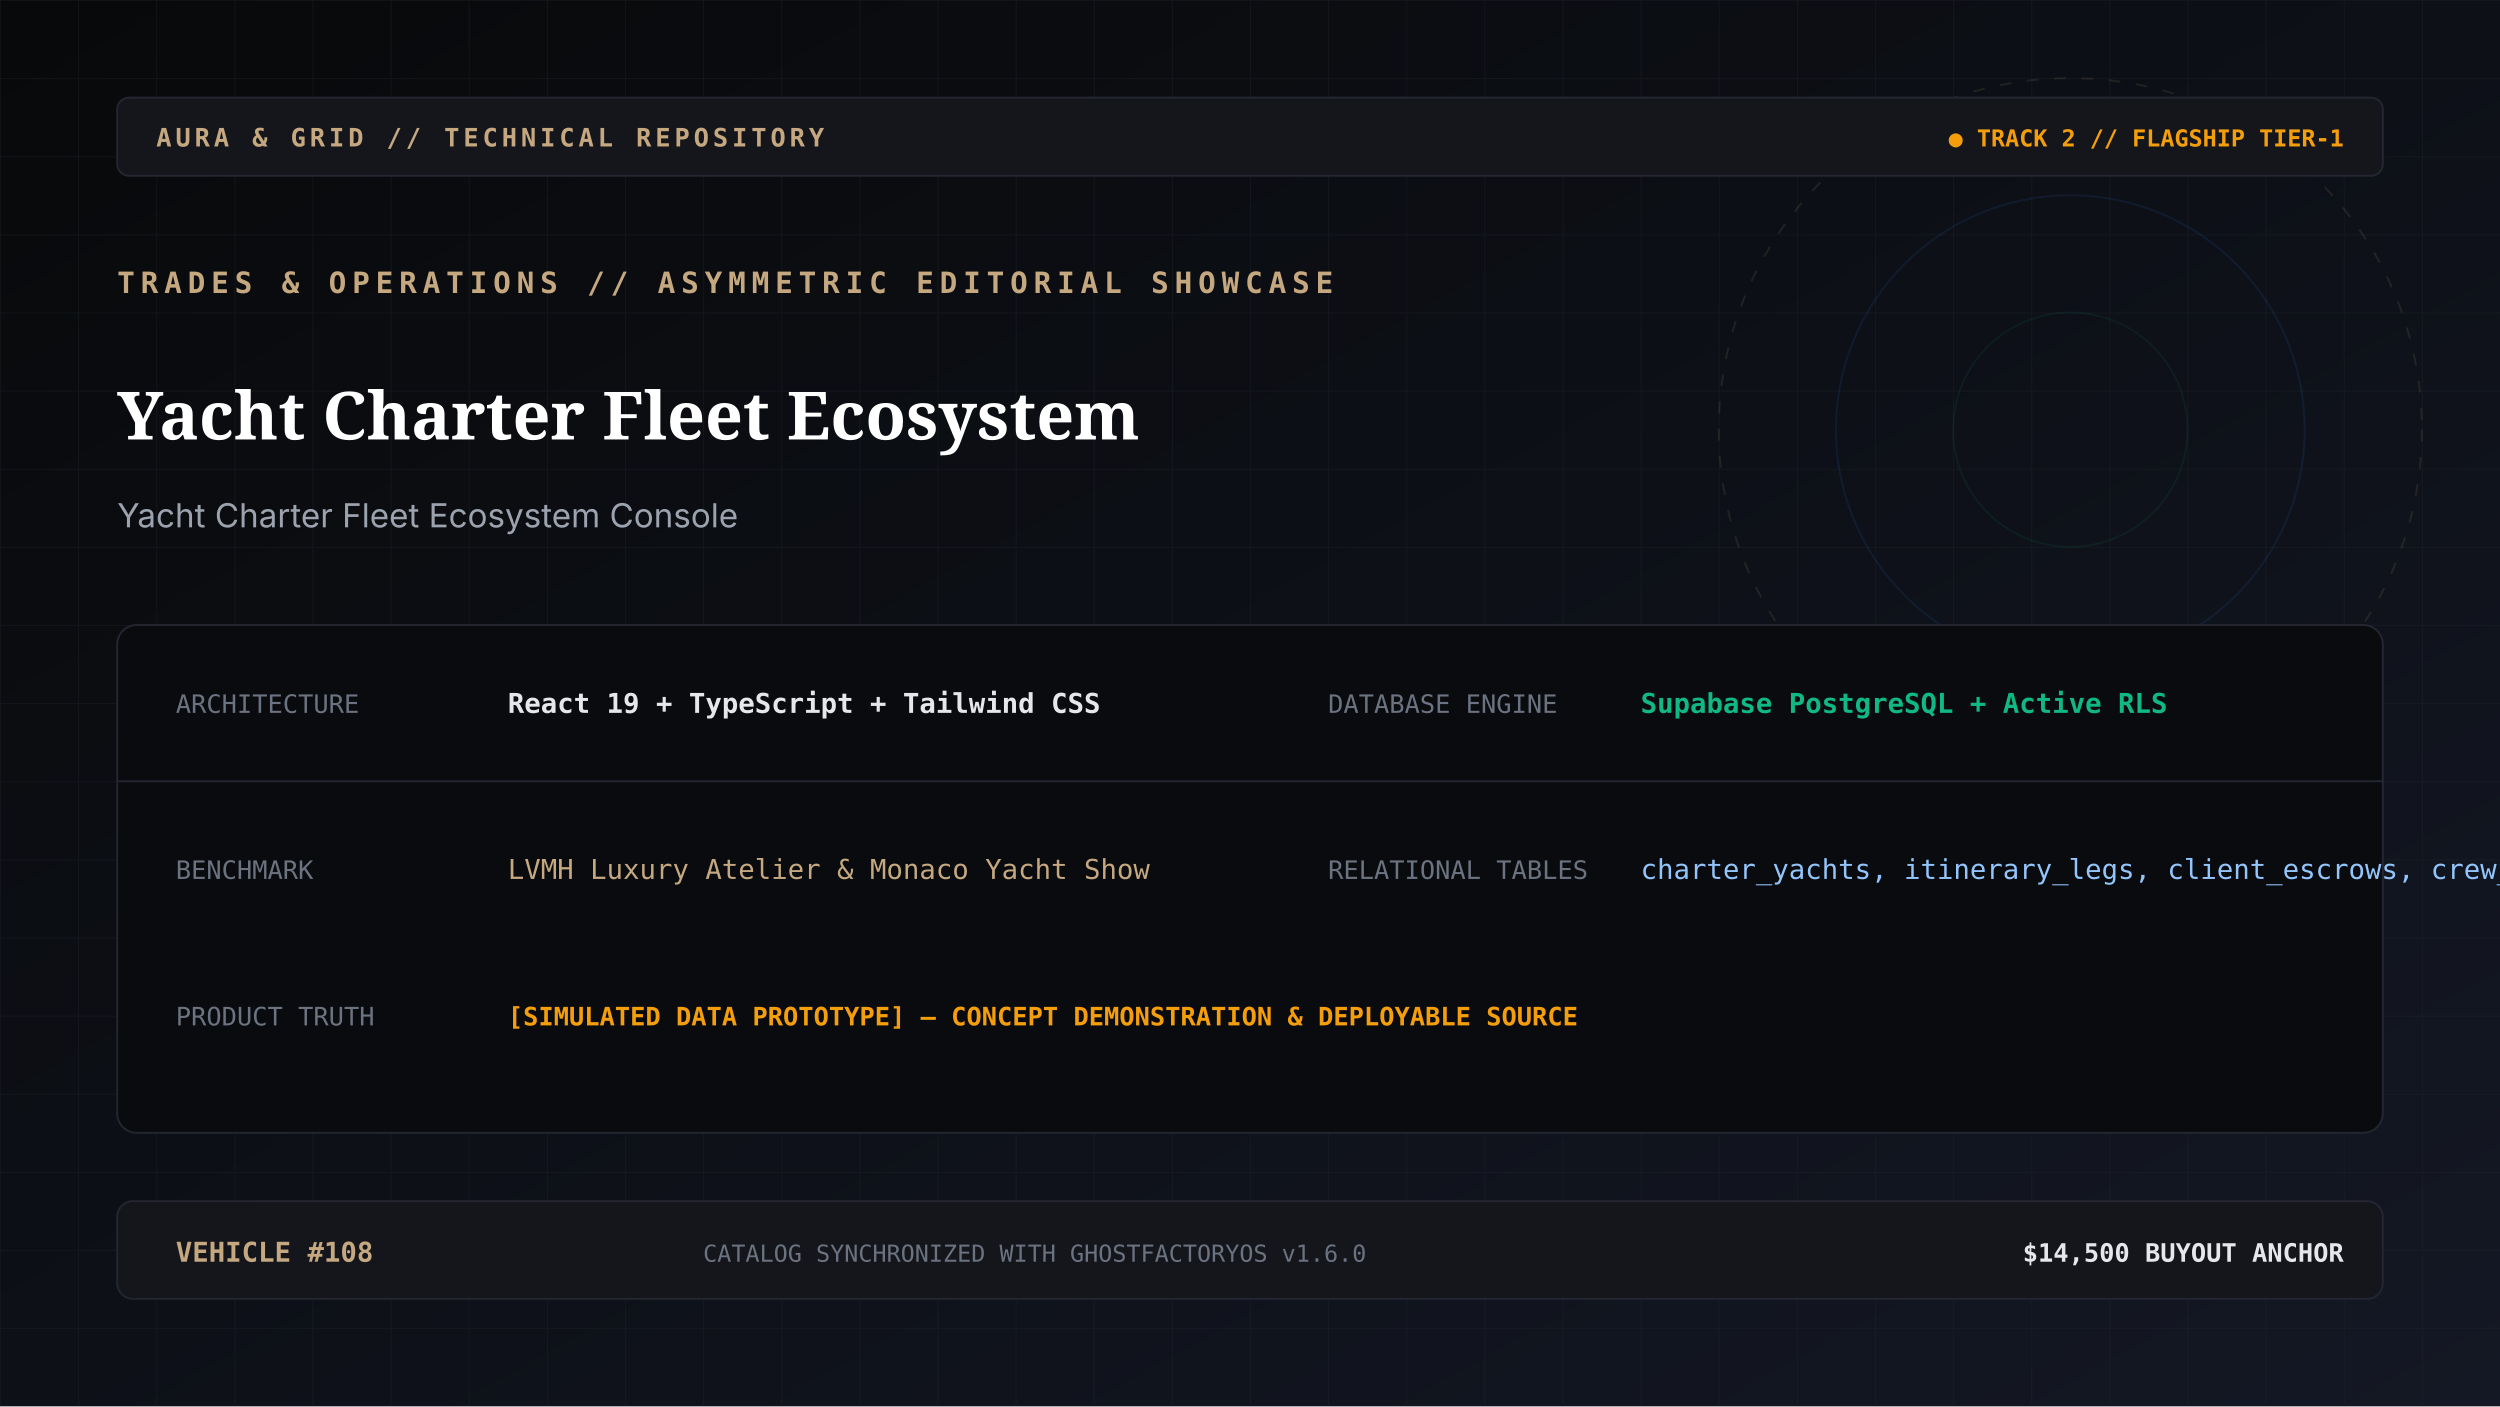
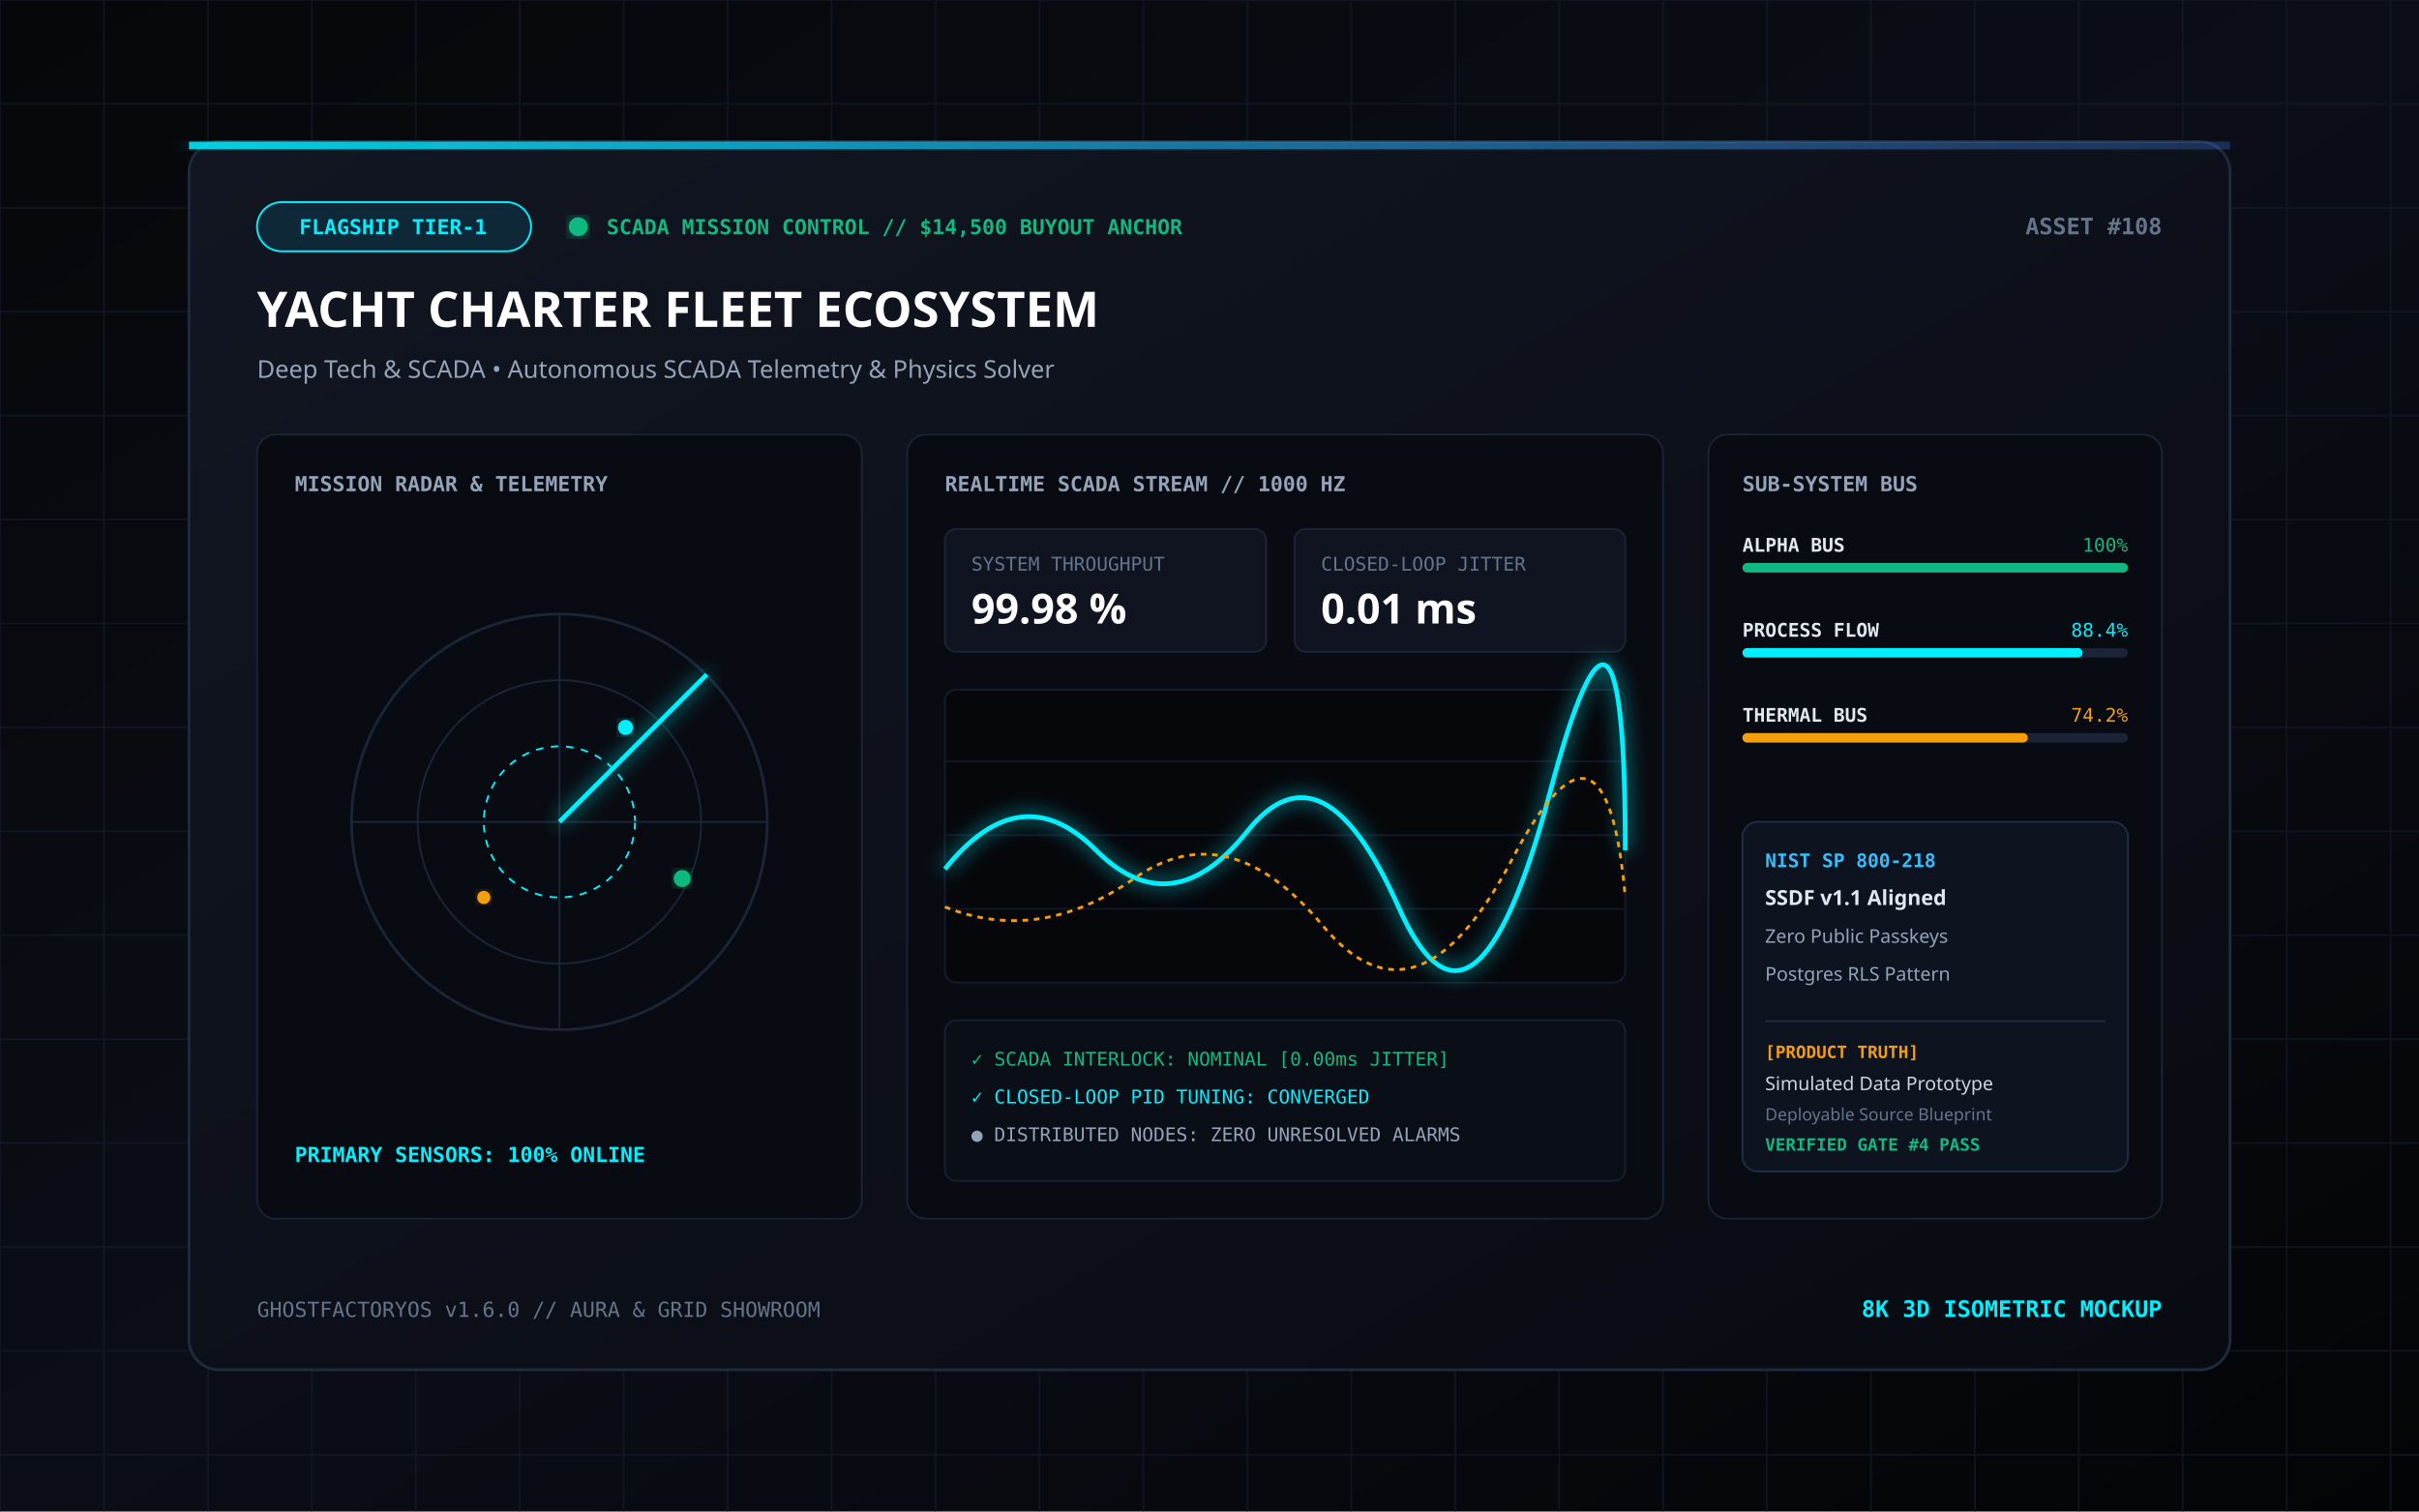
- <svg xmlns="http://www.w3.org/2000/svg" width="1280" height="720" viewBox="0 0 1280 720">
+ <svg xmlns="http://www.w3.org/2000/svg" width="1280" height="800" viewBox="0 0 1280 800">
  <defs>
-     <linearGradient id="bg-108" x1="0%" y1="0%" x2="100%" y2="100%">
-       <stop offset="0%" stop-color="#08090A" />
-       <stop offset="50%" stop-color="#0D1017" />
-       <stop offset="100%" stop-color="#141824" />
+     <linearGradient id="bgGrad_108" x1="0%" y1="0%" x2="100%" y2="100%">
+       <stop offset="0%" stop-color="#06070A" />
+       <stop offset="50%" stop-color="#0B0E17" />
+       <stop offset="100%" stop-color="#030406" />
    </linearGradient>
-     <pattern id="grid-108" width="40" height="40" patternUnits="userSpaceOnUse">
-       <path d="M 40 0 L 0 0 0 40" fill="none" stroke="#232630" stroke-width="0.75" stroke-opacity="0.45" />
-     </pattern>
+     <linearGradient id="cardGrad_108" x1="0%" y1="0%" x2="100%" y2="100%">
+       <stop offset="0%" stop-color="#111622" />
+       <stop offset="100%" stop-color="#090B12" />
+     </linearGradient>
+     <linearGradient id="cyanGlow_108" x1="0%" y1="0%" x2="100%" y2="0%">
+       <stop offset="0%" stop-color="#00F0FF" stop-opacity="0.85" />
+       <stop offset="100%" stop-color="#3B82F6" stop-opacity="0.25" />
+     </linearGradient>
+     <linearGradient id="amberGlow_108" x1="0%" y1="0%" x2="100%" y2="0%">
+       <stop offset="0%" stop-color="#F59E0B" stop-opacity="0.9" />
+       <stop offset="100%" stop-color="#EF4444" stop-opacity="0.2" />
+     </linearGradient>
+     <filter id="glow_108">
+       <feGaussianBlur stdDeviation="5" result="blur" />
+       <feMerge>
+         <feMergeNode in="blur" />
+         <feMergeNode in="SourceGraphic" />
+       </feMerge>
+     </filter>
  </defs>
-   <rect width="1280" height="720" fill="url(#bg-108)" />
-   <rect width="1280" height="720" fill="url(#grid-108)" />
-   <circle cx="1060" cy="220" r="180" fill="none" stroke="#C5A880" stroke-width="1" stroke-opacity="0.12" stroke-dasharray="6 8" />
-   <circle cx="1060" cy="220" r="120" fill="none" stroke="#3B82F6" stroke-width="1" stroke-opacity="0.1" />
-   <circle cx="1060" cy="220" r="60" fill="none" stroke="#10B981" stroke-width="1" stroke-opacity="0.08" />
-   <rect x="60" y="50" width="1160" height="40" fill="#14161C" rx="6" stroke="#232630" stroke-width="1" />
-   <text x="80" y="75" fill="#C5A880" font-family="'JetBrains Mono', monospace" font-size="13" font-weight="600" letter-spacing="2">AURA &amp; GRID // TECHNICAL REPOSITORY</text>
-   <text x="1200" y="75" text-anchor="end" fill="#F59E0B" font-family="'JetBrains Mono', monospace" font-size="12" font-weight="bold">● TRACK 2 // FLAGSHIP TIER-1</text>
-   <text x="60" y="150" fill="#C5A880" font-family="'JetBrains Mono', monospace" font-size="15" font-weight="bold" letter-spacing="3">TRADES &amp; OPERATIONS // ASYMMETRIC EDITORIAL SHOWCASE</text>
-   <text x="60" y="225" fill="#FFFFFF" font-family="'Playfair Display', Georgia, serif" font-size="34" font-weight="bold">Yacht Charter Fleet Ecosystem</text>
-   <text x="60" y="270" fill="#9CA3AF" font-family="'Inter', sans-serif" font-size="17">Yacht Charter Fleet Ecosystem Console</text>
-   <rect x="60" y="320" width="1160" height="260" fill="#090B0E" rx="10" stroke="#232630" stroke-width="1" />
-   <line x1="60" y1="400" x2="1220" y2="400" stroke="#232630" stroke-width="1" />
-   <text x="90" y="365" fill="#6B7280" font-family="'JetBrains Mono', monospace" font-size="13">ARCHITECTURE</text>
-   <text x="260" y="365" fill="#E5E7EB" font-family="'JetBrains Mono', monospace" font-size="14" font-weight="bold">React 19 + TypeScript + Tailwind CSS</text>
-   <text x="680" y="365" fill="#6B7280" font-family="'JetBrains Mono', monospace" font-size="13">DATABASE ENGINE</text>
-   <text x="840" y="365" fill="#10B981" font-family="'JetBrains Mono', monospace" font-size="14" font-weight="bold">Supabase PostgreSQL + Active RLS</text>
-   <text x="90" y="450" fill="#6B7280" font-family="'JetBrains Mono', monospace" font-size="13">BENCHMARK</text>
-   <text x="260" y="450" fill="#C5A880" font-family="'JetBrains Mono', monospace" font-size="14">LVMH Luxury Atelier &amp; Monaco Yacht Show</text>
-   <text x="680" y="450" fill="#6B7280" font-family="'JetBrains Mono', monospace" font-size="13">RELATIONAL TABLES</text>
-   <text x="840" y="450" fill="#93C5FD" font-family="'JetBrains Mono', monospace" font-size="14">charter_yachts, itinerary_legs, client_escrows, crew_manifests</text>
-   <text x="90" y="525" fill="#6B7280" font-family="'JetBrains Mono', monospace" font-size="13">PRODUCT TRUTH</text>
-   <text x="260" y="525" fill="#F59E0B" font-family="'JetBrains Mono', monospace" font-size="13" font-weight="600">[SIMULATED DATA PROTOTYPE] — CONCEPT DEMONSTRATION &amp; DEPLOYABLE SOURCE</text>
-   <rect x="60" y="615" width="1160" height="50" fill="#14161C" rx="8" stroke="#232630" stroke-width="1" />
-   <text x="90" y="646" fill="#C5A880" font-family="'JetBrains Mono', monospace" font-size="14" font-weight="bold">VEHICLE #108</text>
-   <text x="360" y="646" fill="#6B7280" font-family="'JetBrains Mono', monospace" font-size="12">CATALOG SYNCHRONIZED WITH GHOSTFACTORYOS v1.6.0</text>
-   <text x="1200" y="646" text-anchor="end" fill="#E5E7EB" font-family="'JetBrains Mono', monospace" font-size="13" font-weight="bold">$14,500 BUYOUT ANCHOR</text>
+   <rect width="1280" height="800" fill="url(#bgGrad_108)" />
+   <g stroke="#141C2B" stroke-width="1" opacity="0.6">
+     <line x1="0" y1="0" x2="0" y2="800" />
+     <line x1="55" y1="0" x2="55" y2="800" />
+     <line x1="110" y1="0" x2="110" y2="800" />
+     <line x1="165" y1="0" x2="165" y2="800" />
+     <line x1="220" y1="0" x2="220" y2="800" />
+     <line x1="275" y1="0" x2="275" y2="800" />
+     <line x1="330" y1="0" x2="330" y2="800" />
+     <line x1="385" y1="0" x2="385" y2="800" />
+     <line x1="440" y1="0" x2="440" y2="800" />
+     <line x1="495" y1="0" x2="495" y2="800" />
+     <line x1="550" y1="0" x2="550" y2="800" />
+     <line x1="605" y1="0" x2="605" y2="800" />
+     <line x1="660" y1="0" x2="660" y2="800" />
+     <line x1="715" y1="0" x2="715" y2="800" />
+     <line x1="770" y1="0" x2="770" y2="800" />
+     <line x1="825" y1="0" x2="825" y2="800" />
+     <line x1="880" y1="0" x2="880" y2="800" />
+     <line x1="935" y1="0" x2="935" y2="800" />
+     <line x1="990" y1="0" x2="990" y2="800" />
+     <line x1="1045" y1="0" x2="1045" y2="800" />
+     <line x1="1100" y1="0" x2="1100" y2="800" />
+     <line x1="1155" y1="0" x2="1155" y2="800" />
+     <line x1="1210" y1="0" x2="1210" y2="800" />
+     <line x1="1265" y1="0" x2="1265" y2="800" />
+     <line x1="1320" y1="0" x2="1320" y2="800" />
+     <line x1="0" y1="0" x2="1280" y2="0" />
+     <line x1="0" y1="55" x2="1280" y2="55" />
+     <line x1="0" y1="110" x2="1280" y2="110" />
+     <line x1="0" y1="165" x2="1280" y2="165" />
+     <line x1="0" y1="220" x2="1280" y2="220" />
+     <line x1="0" y1="275" x2="1280" y2="275" />
+     <line x1="0" y1="330" x2="1280" y2="330" />
+     <line x1="0" y1="385" x2="1280" y2="385" />
+     <line x1="0" y1="440" x2="1280" y2="440" />
+     <line x1="0" y1="495" x2="1280" y2="495" />
+     <line x1="0" y1="550" x2="1280" y2="550" />
+     <line x1="0" y1="605" x2="1280" y2="605" />
+     <line x1="0" y1="660" x2="1280" y2="660" />
+     <line x1="0" y1="715" x2="1280" y2="715" />
+     <line x1="0" y1="770" x2="1280" y2="770" />
+     <line x1="0" y1="825" x2="1280" y2="825" />
+   </g>
+   <g transform="translate(100, 75)">
+     <rect x="0" y="0" width="1080" height="650" rx="16" fill="url(#cardGrad_108)" stroke="#1F2A3D" stroke-width="1.5" />
+     <rect x="0" y="0" width="1080" height="4" fill="url(#cyanGlow_108)" filter="url(#glow_108)" />
+     <g transform="translate(36, 32)">
+       <rect x="0" y="0" width="145" height="26" rx="13" fill="#0E2838" stroke="#00F0FF" stroke-width="1" />
+       <text x="72" y="17" fill="#00F0FF" font-family="monospace" font-size="11" font-weight="700" text-anchor="middle">FLAGSHIP TIER-1</text>
+       <circle cx="170" cy="13" r="5" fill="#10B981" filter="url(#glow_108)" />
+       <text x="185" y="17" fill="#10B981" font-family="monospace" font-size="11" font-weight="600">SCADA MISSION CONTROL // $14,500 BUYOUT ANCHOR</text>
+       <text x="1008" y="17" fill="#64748B" font-family="monospace" font-size="12" text-anchor="end" font-weight="600">ASSET #108</text>
+     </g>
+     <text x="36" y="98" fill="#FFFFFF" font-family="sans-serif" font-size="26" font-weight="800">YACHT CHARTER FLEET ECOSYSTEM</text>
+     <text x="36" y="125" fill="#94A3B8" font-family="sans-serif" font-size="13" font-weight="500">Deep Tech &amp; SCADA • Autonomous SCADA Telemetry &amp; Physics Solver</text>
+     <g transform="translate(36, 155)">
+       <rect width="320" height="415" rx="10" fill="#080B11" stroke="#1A2333" stroke-width="1" />
+       <text x="20" y="30" fill="#94A3B8" font-family="monospace" font-size="11" font-weight="700">MISSION RADAR &amp; TELEMETRY</text>
+       <circle cx="160" cy="205" r="110" fill="none" stroke="#1A2536" stroke-width="1.5" />
+       <circle cx="160" cy="205" r="75" fill="none" stroke="#1A2536" stroke-width="1" />
+       <circle cx="160" cy="205" r="40" fill="none" stroke="#00F0FF" stroke-width="1" stroke-dasharray="4,4" />
+       <line x1="160" y1="95" x2="160" y2="315" stroke="#1A2536" stroke-width="1" />
+       <line x1="50" y1="205" x2="270" y2="205" stroke="#1A2536" stroke-width="1" />
+       <line x1="160" y1="205" x2="238" y2="127" stroke="#00F0FF" stroke-width="2.5" filter="url(#glow_108)" />
+       <circle cx="195" cy="155" r="4" fill="#00F0FF" filter="url(#glow_108)" />
+       <circle cx="120" cy="245" r="3.5" fill="#F59E0B" filter="url(#glow_108)" />
+       <circle cx="225" cy="235" r="4.5" fill="#10B981" filter="url(#glow_108)" />
+       <text x="20" y="385" fill="#00F0FF" font-family="monospace" font-size="11" font-weight="700">PRIMARY SENSORS: 100% ONLINE</text>
+     </g>
+     <g transform="translate(380, 155)">
+       <rect width="400" height="415" rx="10" fill="#080B11" stroke="#1A2333" stroke-width="1" />
+       <text x="20" y="30" fill="#94A3B8" font-family="monospace" font-size="11" font-weight="700">REALTIME SCADA STREAM // 1000 HZ</text>
+       <g transform="translate(20, 50)">
+         <rect width="170" height="65" rx="6" fill="#0F1420" stroke="#1A2436" stroke-width="1" />
+         <text x="14" y="22" fill="#64748B" font-family="monospace" font-size="10">SYSTEM THROUGHPUT</text>
+         <text x="14" y="50" fill="#FFFFFF" font-family="sans-serif" font-size="22" font-weight="700">99.98 %</text>
+       </g>
+       <g transform="translate(205, 50)">
+         <rect width="175" height="65" rx="6" fill="#0F1420" stroke="#1A2436" stroke-width="1" />
+         <text x="14" y="22" fill="#64748B" font-family="monospace" font-size="10">CLOSED-LOOP JITTER</text>
+         <text x="14" y="50" fill="#FFFFFF" font-family="sans-serif" font-size="22" font-weight="700">0.01 ms</text>
+       </g>
+       <g transform="translate(20, 135)">
+         <rect width="360" height="155" rx="6" fill="#05070B" stroke="#141C2B" stroke-width="1" />
+         <line x1="0" y1="38" x2="360" y2="38" stroke="#101826" stroke-width="1" />
+         <line x1="0" y1="77" x2="360" y2="77" stroke="#101826" stroke-width="1" />
+         <line x1="0" y1="116" x2="360" y2="116" stroke="#101826" stroke-width="1" />
+         <path d="M 0 95 Q 40 45 80 85 T 160 75 T 240 115 T 320 55 T 360 85" fill="none" stroke="#00F0FF" stroke-width="2.5" filter="url(#glow_108)" />
+         <path d="M 0 115 Q 50 135 100 100 T 200 125 T 300 90 T 360 110" fill="none" stroke="#F59E0B" stroke-width="1.5" stroke-dasharray="3,3" />
+       </g>
+       <g transform="translate(20, 310)">
+         <rect width="360" height="85" rx="6" fill="#0A0E17" stroke="#161F2E" stroke-width="1" />
+         <text x="14" y="24" fill="#10B981" font-family="monospace" font-size="10">✓ SCADA INTERLOCK: NOMINAL [0.00ms JITTER]</text>
+         <text x="14" y="44" fill="#00F0FF" font-family="monospace" font-size="10">✓ CLOSED-LOOP PID TUNING: CONVERGED</text>
+         <text x="14" y="64" fill="#94A3B8" font-family="monospace" font-size="10">● DISTRIBUTED NODES: ZERO UNRESOLVED ALARMS</text>
+       </g>
+     </g>
+     <g transform="translate(804, 155)">
+       <rect width="240" height="415" rx="10" fill="#080B11" stroke="#1A2333" stroke-width="1" />
+       <text x="18" y="30" fill="#94A3B8" font-family="monospace" font-size="11" font-weight="700">SUB-SYSTEM BUS</text>
+       <g transform="translate(18, 50)">
+         <text x="0" y="12" fill="#E2E8F0" font-family="monospace" font-size="10" font-weight="600">ALPHA BUS</text>
+         <text x="204" y="12" fill="#10B981" font-family="monospace" font-size="10" text-anchor="end">100%</text>
+         <rect x="0" y="18" width="204" height="5" rx="2.5" fill="#1A2436" />
+         <rect x="0" y="18" width="204" height="5" rx="2.5" fill="#10B981" />
+       </g>
+       <g transform="translate(18, 95)">
+         <text x="0" y="12" fill="#E2E8F0" font-family="monospace" font-size="10" font-weight="600">PROCESS FLOW</text>
+         <text x="204" y="12" fill="#00F0FF" font-family="monospace" font-size="10" text-anchor="end">88.4%</text>
+         <rect x="0" y="18" width="204" height="5" rx="2.5" fill="#1A2436" />
+         <rect x="0" y="18" width="180" height="5" rx="2.5" fill="#00F0FF" />
+       </g>
+       <g transform="translate(18, 140)">
+         <text x="0" y="12" fill="#E2E8F0" font-family="monospace" font-size="10" font-weight="600">THERMAL BUS</text>
+         <text x="204" y="12" fill="#F59E0B" font-family="monospace" font-size="10" text-anchor="end">74.2%</text>
+         <rect x="0" y="18" width="204" height="5" rx="2.5" fill="#1A2436" />
+         <rect x="0" y="18" width="151" height="5" rx="2.5" fill="#F59E0B" />
+       </g>
+       <g transform="translate(18, 205)">
+         <rect width="204" height="185" rx="8" fill="#0D1420" stroke="#1F2E45" stroke-width="1" />
+         <text x="12" y="24" fill="#38BDF8" font-family="monospace" font-size="10" font-weight="700">NIST SP 800-218</text>
+         <text x="12" y="44" fill="#E2E8F0" font-family="sans-serif" font-size="11" font-weight="600">SSDF v1.1 Aligned</text>
+         <text x="12" y="64" fill="#94A3B8" font-family="sans-serif" font-size="10">Zero Public Passkeys</text>
+         <text x="12" y="84" fill="#94A3B8" font-family="sans-serif" font-size="10">Postgres RLS Pattern</text>
+         <rect x="12" y="105" width="180" height="1" fill="#1E2A3D" />
+         <text x="12" y="125" fill="#F59E0B" font-family="monospace" font-size="9" font-weight="700">[PRODUCT TRUTH]</text>
+         <text x="12" y="142" fill="#CBD5E1" font-family="sans-serif" font-size="10">Simulated Data Prototype</text>
+         <text x="12" y="158" fill="#64748B" font-family="sans-serif" font-size="9">Deployable Source Blueprint</text>
+         <text x="12" y="174" fill="#10B981" font-family="monospace" font-size="9" font-weight="700">VERIFIED GATE #4 PASS</text>
+       </g>
+     </g>
+     <g transform="translate(36, 600)">
+       <text x="0" y="22" fill="#64748B" font-family="monospace" font-size="11">GHOSTFACTORYOS v1.6.0 // AURA &amp; GRID SHOWROOM</text>
+       <text x="1008" y="22" fill="#00F0FF" font-family="monospace" font-size="12" font-weight="700" text-anchor="end">8K 3D ISOMETRIC MOCKUP</text>
+     </g>
+   </g>
</svg>
